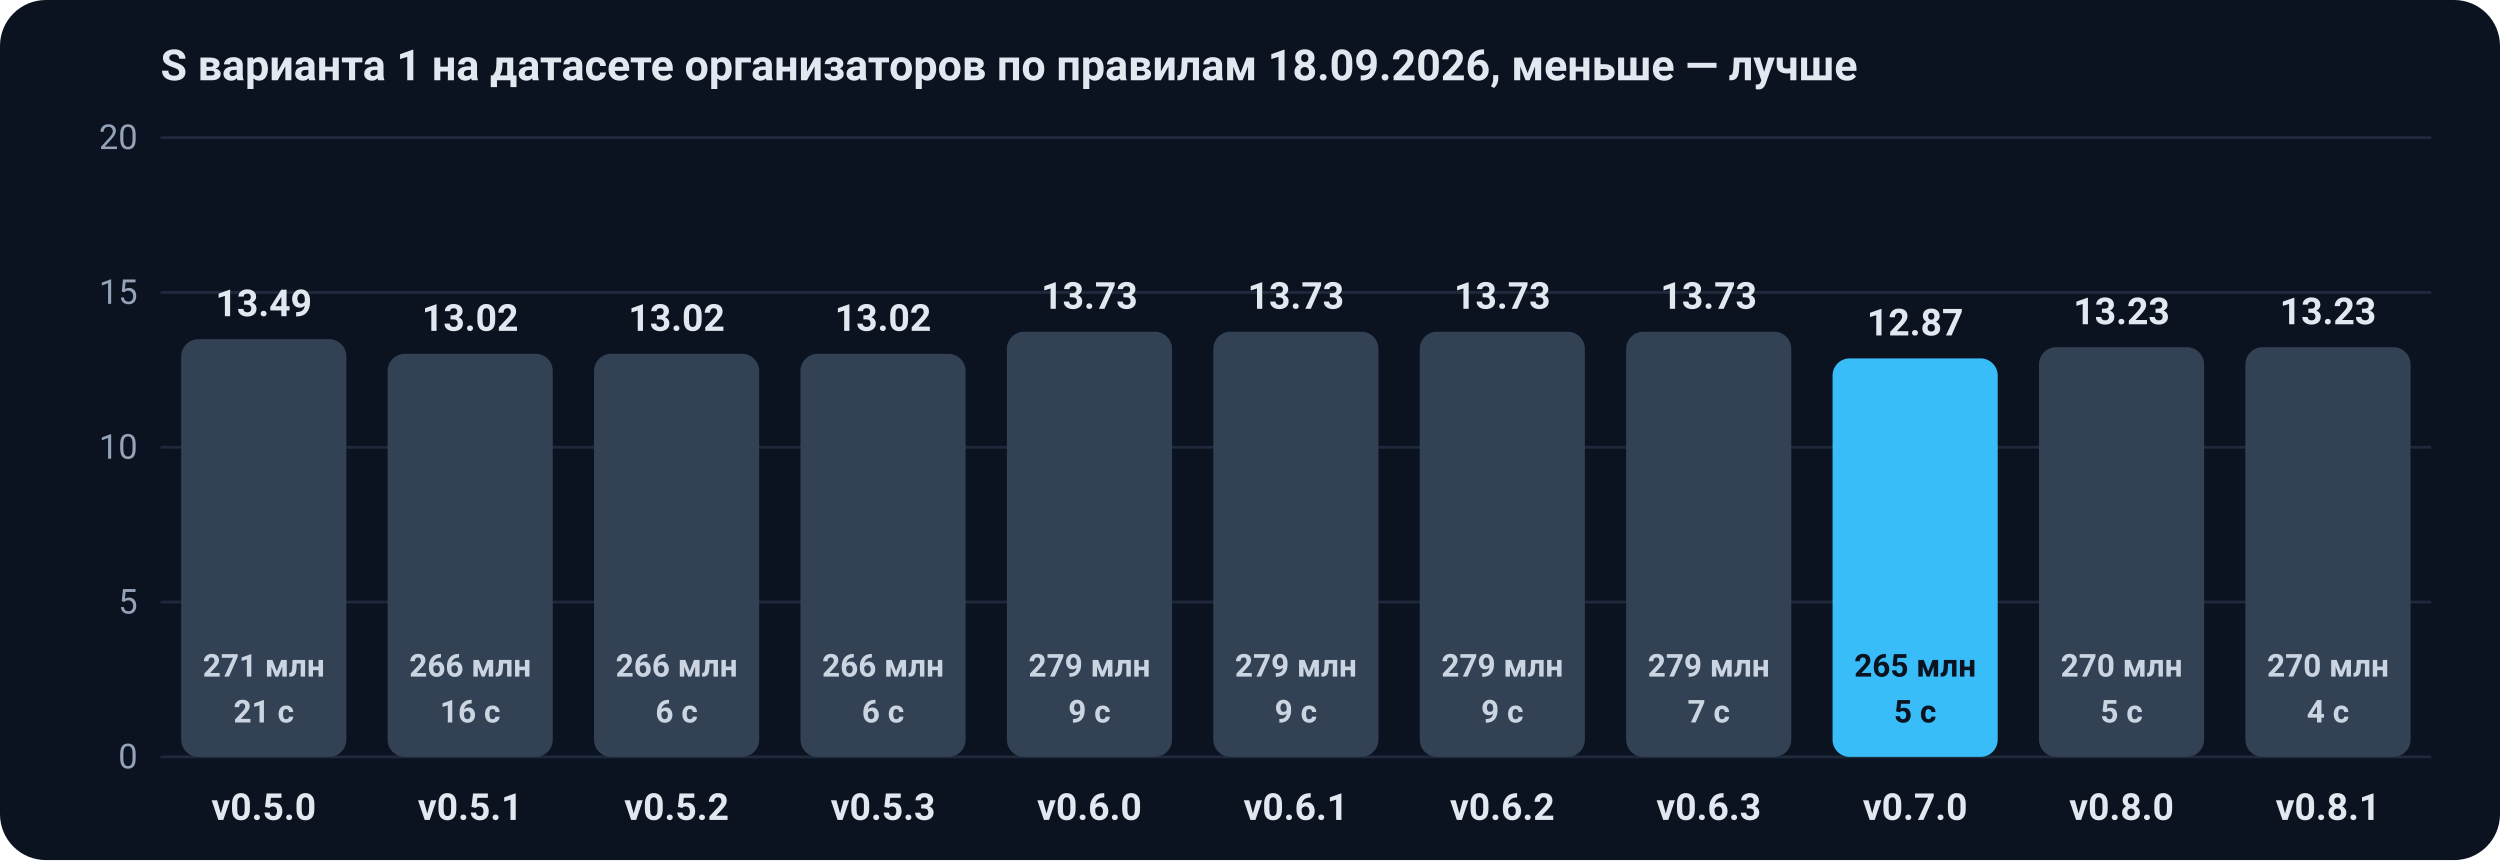
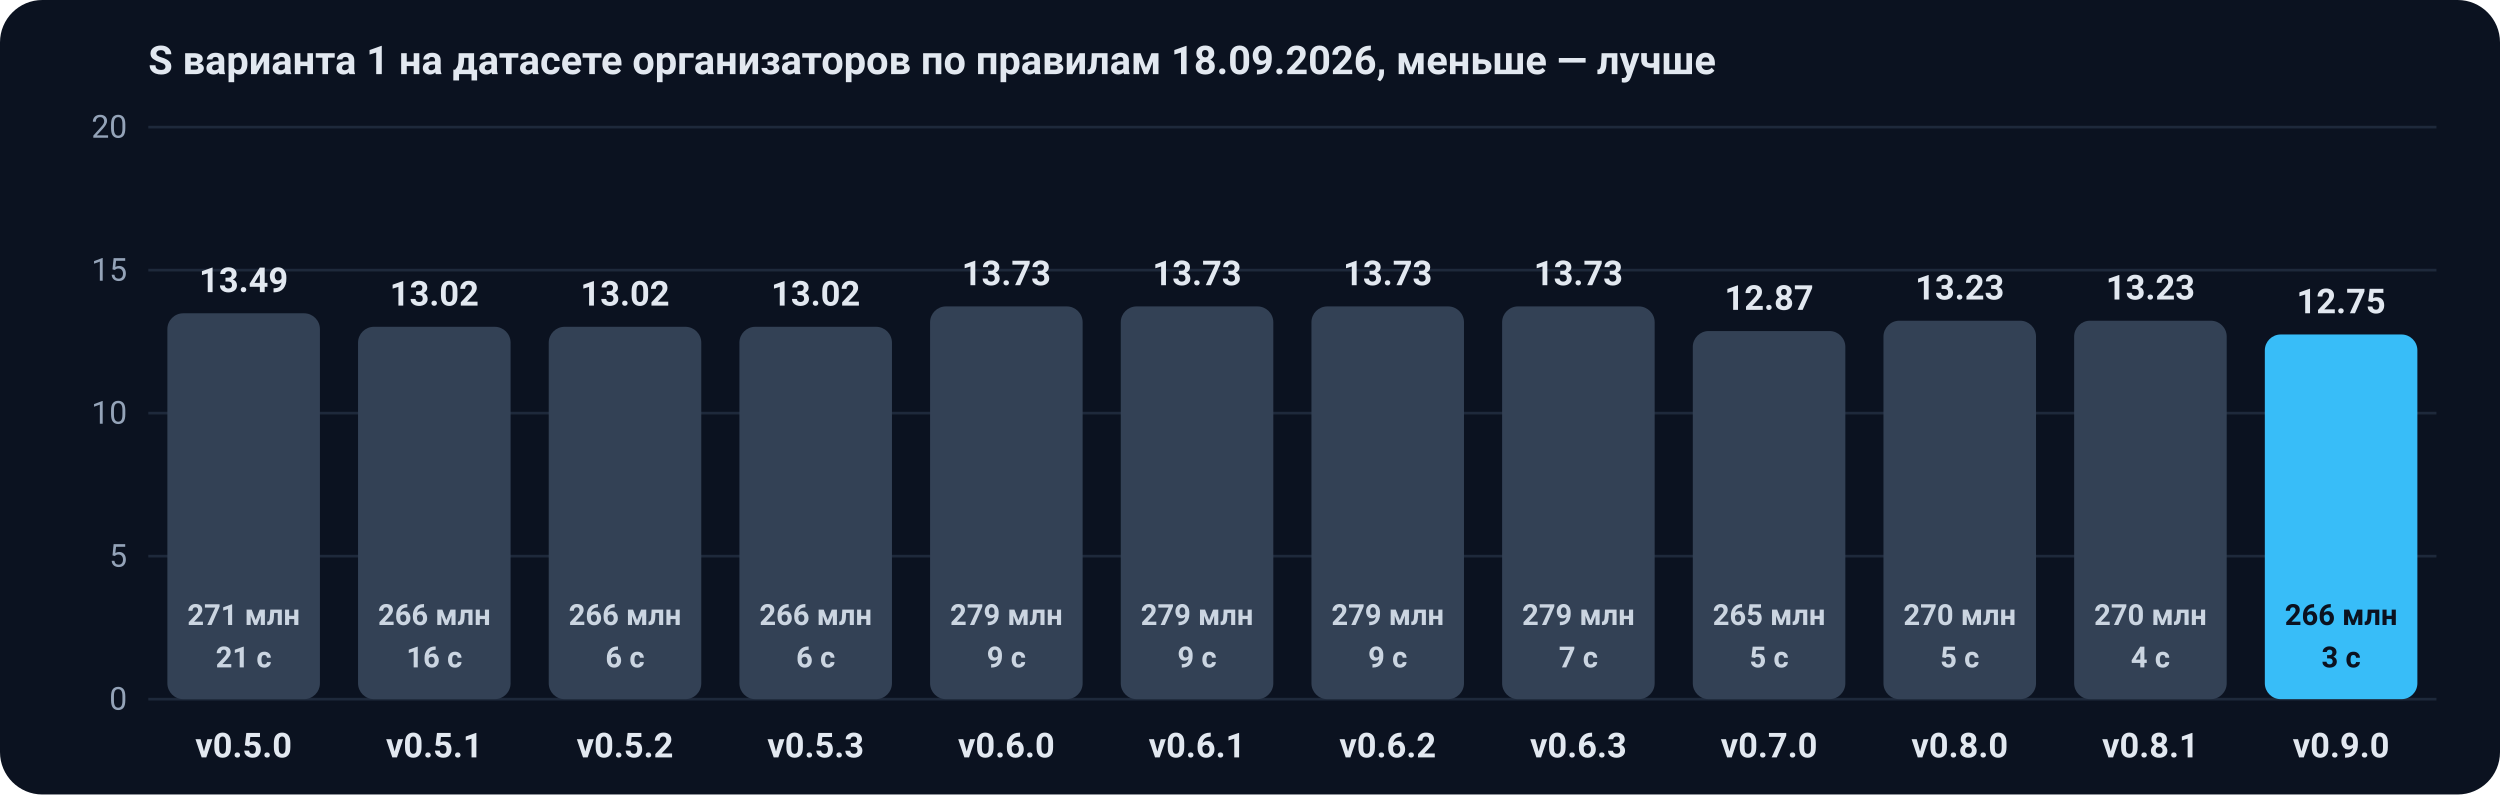
- <svg xmlns="http://www.w3.org/2000/svg" viewBox="0 0 872 300" width="872" height="300" role="img" aria-label="S варианта 1 на датасете организаторов по версиям с правил 18.09.2026">
+ <svg xmlns="http://www.w3.org/2000/svg" viewBox="0 0 944 300" width="944" height="300" role="img" aria-label="S варианта 1 на датасете организаторов по версиям с правил 18.09.2026">
  <style>.a{font:12px -apple-system,Segoe UI,Roboto,Helvetica,Arial,sans-serif;fill:#94a3b8}.l{font:600 13px -apple-system,Segoe UI,Roboto,Helvetica,Arial,sans-serif;fill:#e2e8f0}.v{font:600 13px -apple-system,Segoe UI,Roboto,Helvetica,Arial,sans-serif;fill:#e2e8f0}.i{font:600 11px -apple-system,Segoe UI,Roboto,Helvetica,Arial,sans-serif}.h{font:600 15px -apple-system,Segoe UI,Roboto,Helvetica,Arial,sans-serif;fill:#e2e8f0}</style>
-   <rect width="872" height="300" rx="16" fill="#0b1220" />
+   <rect width="944" height="300" rx="16" fill="#0b1220" />
  <text x="56" y="28" class="h">S варианта 1 на датасете организаторов по правилам 18.09.2026, меньше — лучше</text>
-   <line x1="56" y1="48.0" x2="848" y2="48.0" stroke="#1e293b" />
+   <line x1="56" y1="48.0" x2="920" y2="48.0" stroke="#1e293b" />
  <text x="48" y="52.0" class="a" text-anchor="end">20</text>
-   <line x1="56" y1="102.0" x2="848" y2="102.0" stroke="#1e293b" />
+   <line x1="56" y1="102.0" x2="920" y2="102.0" stroke="#1e293b" />
  <text x="48" y="106.0" class="a" text-anchor="end">15</text>
-   <line x1="56" y1="156.0" x2="848" y2="156.0" stroke="#1e293b" />
+   <line x1="56" y1="156.0" x2="920" y2="156.0" stroke="#1e293b" />
  <text x="48" y="160.0" class="a" text-anchor="end">10</text>
-   <line x1="56" y1="210.0" x2="848" y2="210.0" stroke="#1e293b" />
+   <line x1="56" y1="210.0" x2="920" y2="210.0" stroke="#1e293b" />
  <text x="48" y="214.0" class="a" text-anchor="end">5</text>
-   <line x1="56" y1="264.0" x2="848" y2="264.0" stroke="#1e293b" />
+   <line x1="56" y1="264.0" x2="920" y2="264.0" stroke="#1e293b" />
  <text x="48" y="268.0" class="a" text-anchor="end">0</text>
  <rect x="63.2" y="118.3" width="57.6" height="145.7" rx="6" fill="#334155" />
  <text x="92.0" y="110.3" class="v" text-anchor="middle">13.49</text>
  <text x="92.0" y="236.0" class="i" fill="#cbd5e1" text-anchor="middle">271 млн</text>
  <text x="92.0" y="252.0" class="i" fill="#cbd5e1" text-anchor="middle">21 с</text>
  <text x="92.0" y="286.0" class="l" text-anchor="middle">v0.5.0</text>
  <rect x="135.2" y="123.4" width="57.6" height="140.6" rx="6" fill="#334155" />
  <text x="164.0" y="115.4" class="v" text-anchor="middle">13.02</text>
  <text x="164.0" y="236.0" class="i" fill="#cbd5e1" text-anchor="middle">266 млн</text>
  <text x="164.0" y="252.0" class="i" fill="#cbd5e1" text-anchor="middle">16 с</text>
  <text x="164.0" y="286.0" class="l" text-anchor="middle">v0.5.1</text>
  <rect x="207.2" y="123.4" width="57.6" height="140.6" rx="6" fill="#334155" />
  <text x="236.0" y="115.4" class="v" text-anchor="middle">13.02</text>
  <text x="236.0" y="236.0" class="i" fill="#cbd5e1" text-anchor="middle">266 млн</text>
  <text x="236.0" y="252.0" class="i" fill="#cbd5e1" text-anchor="middle">6 с</text>
  <text x="236.0" y="286.0" class="l" text-anchor="middle">v0.5.2</text>
  <rect x="279.2" y="123.4" width="57.6" height="140.6" rx="6" fill="#334155" />
  <text x="308.0" y="115.4" class="v" text-anchor="middle">13.02</text>
  <text x="308.0" y="236.0" class="i" fill="#cbd5e1" text-anchor="middle">266 млн</text>
  <text x="308.0" y="252.0" class="i" fill="#cbd5e1" text-anchor="middle">6 с</text>
  <text x="308.0" y="286.0" class="l" text-anchor="middle">v0.5.3</text>
  <rect x="351.2" y="115.7" width="57.6" height="148.3" rx="6" fill="#334155" />
  <text x="380.0" y="107.7" class="v" text-anchor="middle">13.73</text>
  <text x="380.0" y="236.0" class="i" fill="#cbd5e1" text-anchor="middle">279 млн</text>
  <text x="380.0" y="252.0" class="i" fill="#cbd5e1" text-anchor="middle">9 с</text>
  <text x="380.0" y="286.0" class="l" text-anchor="middle">v0.6.0</text>
  <rect x="423.2" y="115.7" width="57.6" height="148.3" rx="6" fill="#334155" />
  <text x="452.0" y="107.7" class="v" text-anchor="middle">13.73</text>
  <text x="452.0" y="236.0" class="i" fill="#cbd5e1" text-anchor="middle">279 млн</text>
  <text x="452.0" y="252.0" class="i" fill="#cbd5e1" text-anchor="middle">9 с</text>
  <text x="452.0" y="286.0" class="l" text-anchor="middle">v0.6.1</text>
  <rect x="495.2" y="115.7" width="57.6" height="148.3" rx="6" fill="#334155" />
  <text x="524.0" y="107.7" class="v" text-anchor="middle">13.73</text>
  <text x="524.0" y="236.0" class="i" fill="#cbd5e1" text-anchor="middle">279 млн</text>
  <text x="524.0" y="252.0" class="i" fill="#cbd5e1" text-anchor="middle">9 с</text>
  <text x="524.0" y="286.0" class="l" text-anchor="middle">v0.6.2</text>
  <rect x="567.2" y="115.7" width="57.6" height="148.3" rx="6" fill="#334155" />
  <text x="596.0" y="107.7" class="v" text-anchor="middle">13.73</text>
  <text x="596.0" y="236.0" class="i" fill="#cbd5e1" text-anchor="middle">279 млн</text>
  <text x="596.0" y="252.0" class="i" fill="#cbd5e1" text-anchor="middle">7 с</text>
  <text x="596.0" y="286.0" class="l" text-anchor="middle">v0.6.3</text>
-   <rect x="639.2" y="125.0" width="57.6" height="139.0" rx="6" fill="#38bdf8" />
+   <rect x="639.2" y="125.0" width="57.6" height="139.0" rx="6" fill="#334155" />
  <text x="668.0" y="117.0" class="v" text-anchor="middle">12.87</text>
-   <text x="668.0" y="236.0" class="i" fill="#0b1220" text-anchor="middle">265 млн</text>
-   <text x="668.0" y="252.0" class="i" fill="#0b1220" text-anchor="middle">5 с</text>
+   <text x="668.0" y="236.0" class="i" fill="#cbd5e1" text-anchor="middle">265 млн</text>
+   <text x="668.0" y="252.0" class="i" fill="#cbd5e1" text-anchor="middle">5 с</text>
  <text x="668.0" y="286.0" class="l" text-anchor="middle">v0.7.0</text>
  <rect x="711.2" y="121.1" width="57.6" height="142.9" rx="6" fill="#334155" />
  <text x="740.0" y="113.1" class="v" text-anchor="middle">13.23</text>
  <text x="740.0" y="236.0" class="i" fill="#cbd5e1" text-anchor="middle">270 млн</text>
  <text x="740.0" y="252.0" class="i" fill="#cbd5e1" text-anchor="middle">5 с</text>
  <text x="740.0" y="286.0" class="l" text-anchor="middle">v0.8.0</text>
  <rect x="783.2" y="121.1" width="57.6" height="142.9" rx="6" fill="#334155" />
  <text x="812.0" y="113.1" class="v" text-anchor="middle">13.23</text>
  <text x="812.0" y="236.0" class="i" fill="#cbd5e1" text-anchor="middle">270 млн</text>
  <text x="812.0" y="252.0" class="i" fill="#cbd5e1" text-anchor="middle">4 с</text>
  <text x="812.0" y="286.0" class="l" text-anchor="middle">v0.8.1</text>
+   <rect x="855.2" y="126.3" width="57.6" height="137.7" rx="6" fill="#38bdf8" />
+   <text x="884.0" y="118.3" class="v" text-anchor="middle">12.75</text>
+   <text x="884.0" y="236.0" class="i" fill="#0b1220" text-anchor="middle">266 млн</text>
+   <text x="884.0" y="252.0" class="i" fill="#0b1220" text-anchor="middle">3 с</text>
+   <text x="884.0" y="286.0" class="l" text-anchor="middle">v0.9.0</text>
</svg>
